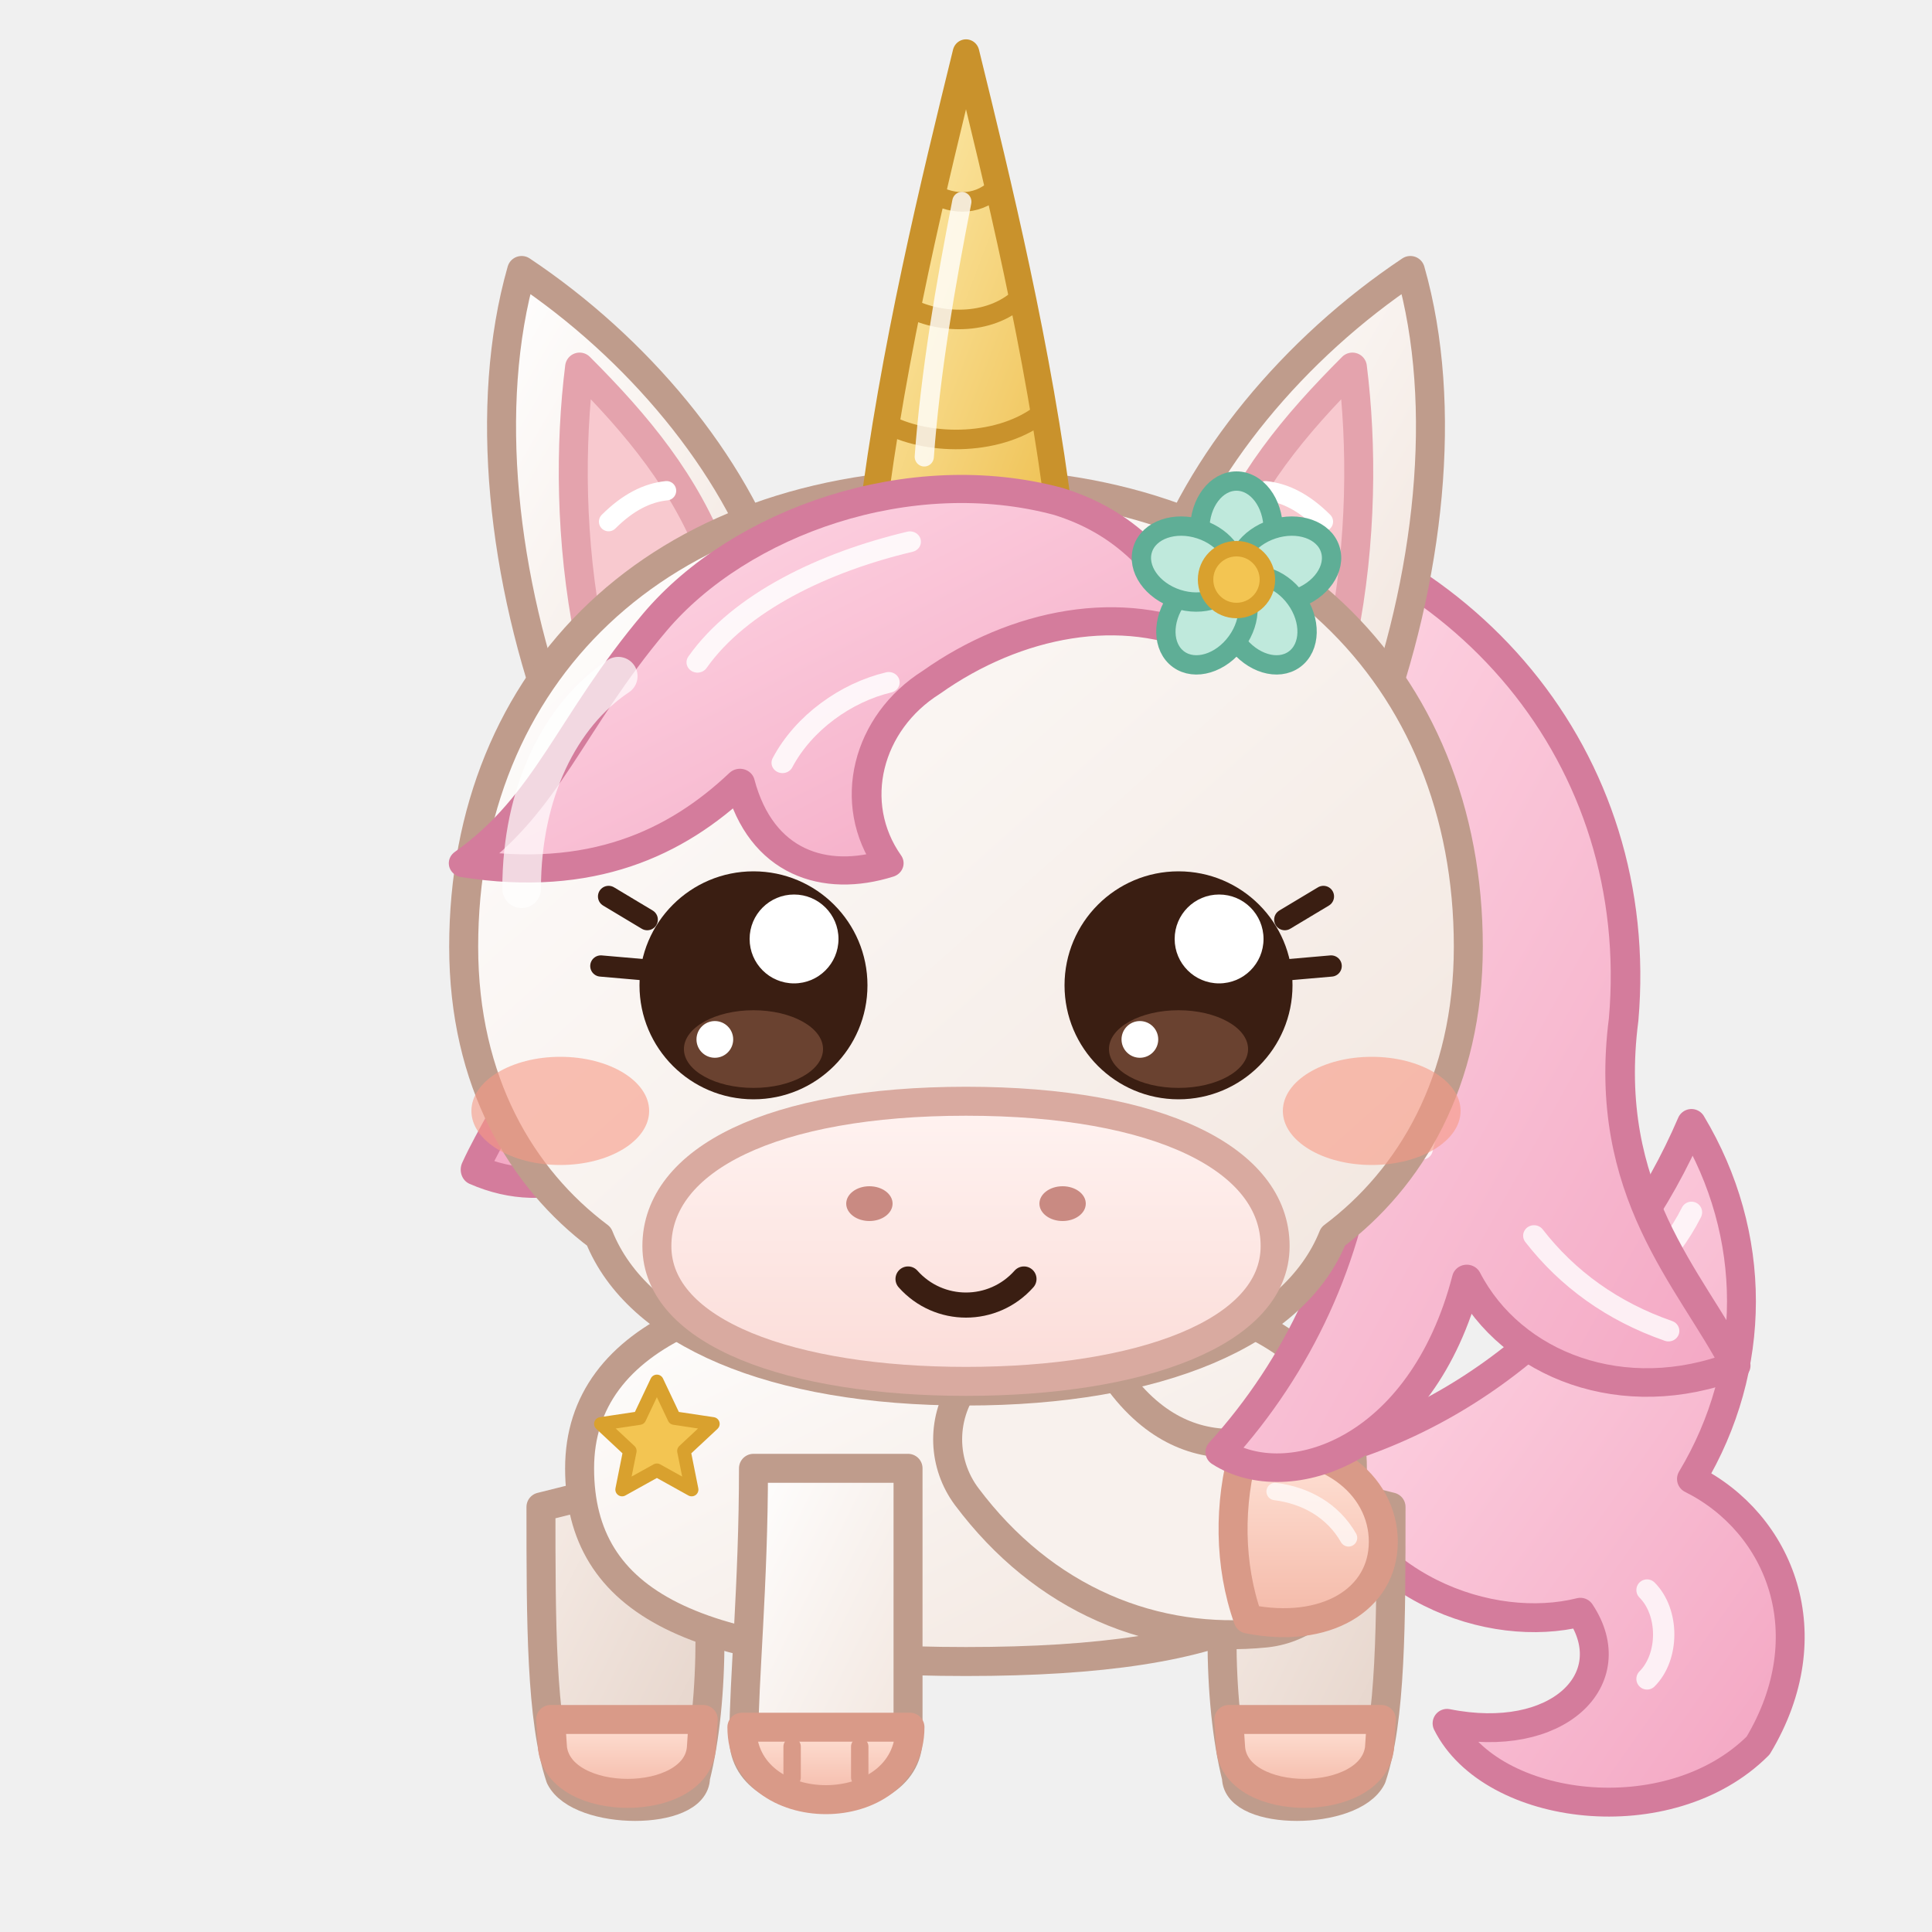
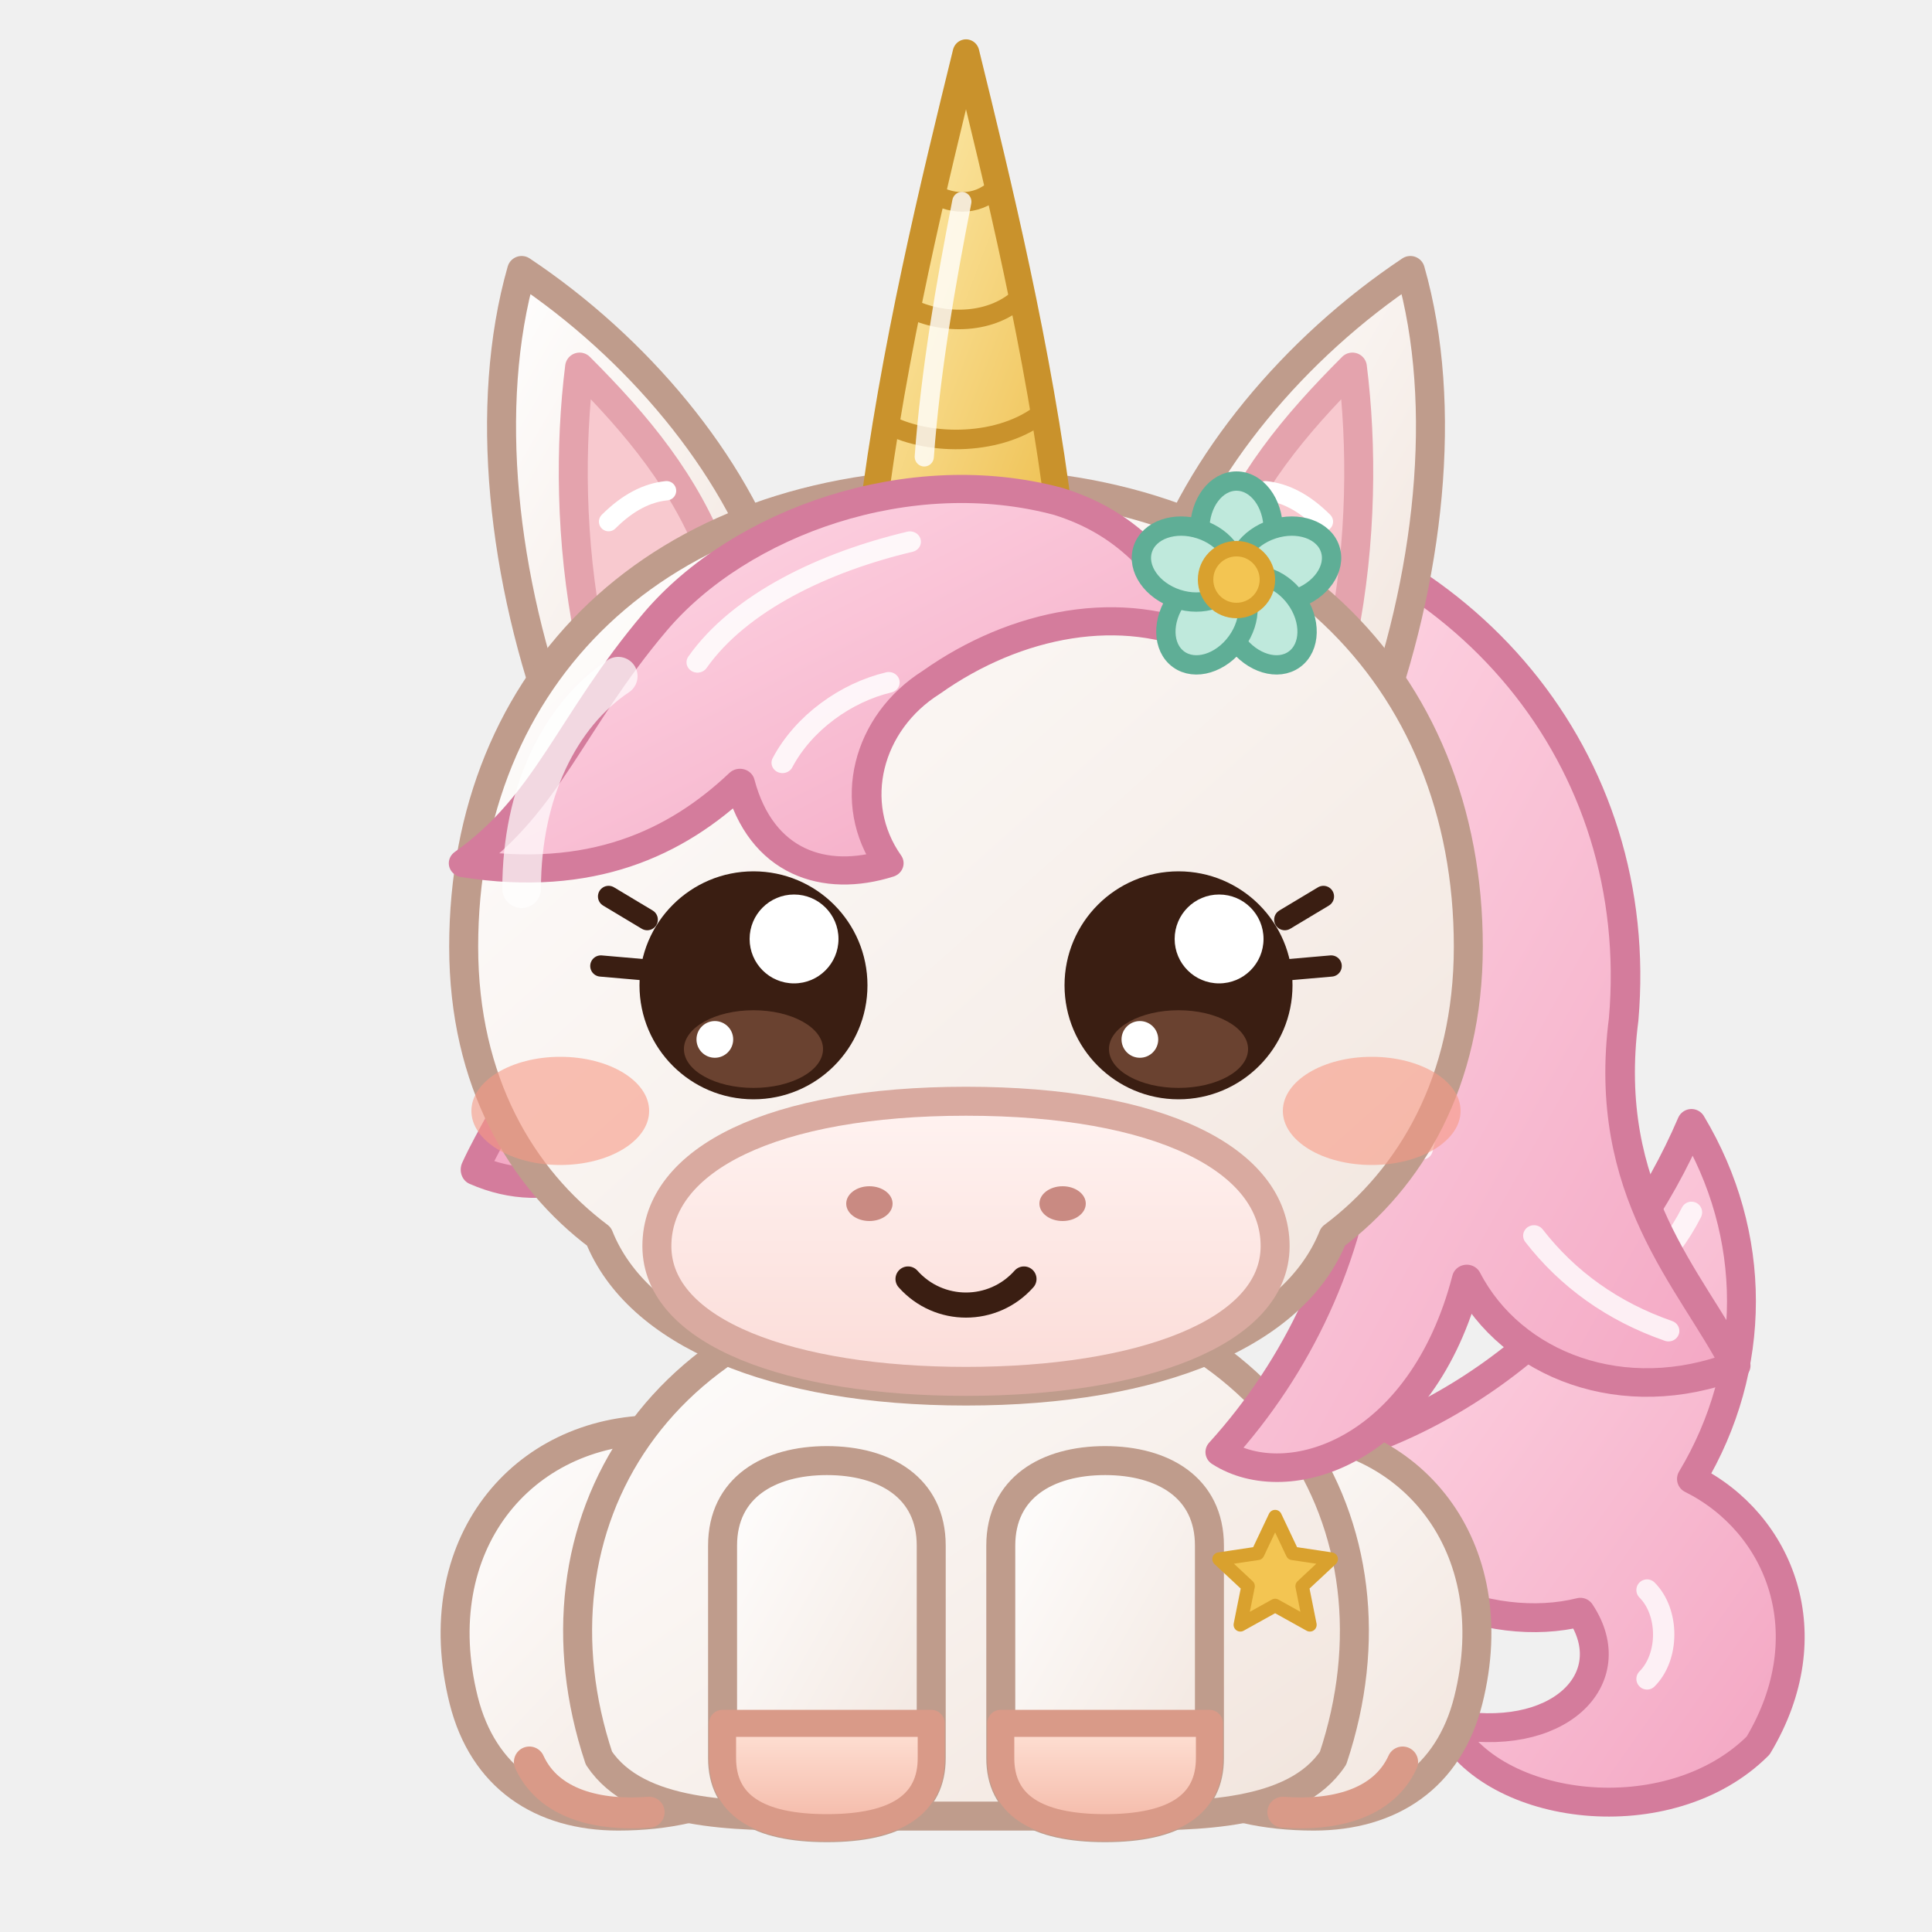
<svg xmlns="http://www.w3.org/2000/svg" viewBox="0 0 100 100" width="480" height="480">
  <defs>
    <linearGradient id="starla-f4-w" x1="0" y1="0" x2="1" y2="1">
      <stop offset="0" stop-color="#ffffff" />
      <stop offset="1" stop-color="#f1e4dc" />
    </linearGradient>
    <linearGradient id="starla-f4-wd" x1="0" y1="0" x2="1" y2="1">
      <stop offset="0" stop-color="#f6ece6" />
      <stop offset="1" stop-color="#e4d2c8" />
    </linearGradient>
    <linearGradient id="starla-f4-m" x1="0" y1="0" x2="1" y2="1">
      <stop offset="0" stop-color="#ffdce8" />
      <stop offset="1" stop-color="#f3a5c2" />
    </linearGradient>
    <linearGradient id="starla-f4-h" x1="0" y1="0" x2="1" y2="1">
      <stop offset="0" stop-color="#fff0b8" />
      <stop offset="1" stop-color="#eebf4f" />
    </linearGradient>
    <linearGradient id="starla-f4-mz" x1="0" y1="0" x2="0" y2="1">
      <stop offset="0" stop-color="#fff3f1" />
      <stop offset="1" stop-color="#fbdcd8" />
    </linearGradient>
    <linearGradient id="starla-f4-hf" x1="0" y1="0" x2="0" y2="1">
      <stop offset="0" stop-color="#ffe2d6" />
      <stop offset="1" stop-color="#f4b9a8" />
    </linearGradient>
    <linearGradient id="starla-f4-gold" x1="0" y1="0" x2="0" y2="1">
      <stop offset="0" stop-color="#ffe9a0" />
      <stop offset="1" stop-color="#e9b443" />
    </linearGradient>
  </defs>
  <g stroke-linejoin="round" stroke-linecap="round">
    <g transform="translate(68 80) scale(1.15 1.15) translate(-68 -80)">
      <path d="M68 76C76 74 82 68 85 61 88 66 88 72 85 77 89 79 91 84 88 89 84 93 76 92 74 88 79 89 82 86 80 83 76 84 70 82 68 76Z" fill="url(#starla-f4-m)" stroke="#d47c9c" stroke-width="1.30" />
      <path d="M80 70c2-1 4-3 5-5M83 82c1 1 1 3 0 4" stroke="#fff" stroke-width="0.96" fill="none" opacity=".8" />
    </g>
-     <path d="M28 78C28 84 28 89 29 92 30 94 36 94 36 92 37 88 37 82 36 76Z" fill="url(#starla-f4-wd)" stroke="#bf9c8c" stroke-width="1.5" />
-     <path d="M28.6 90.5C29 93.6 36 93.6 36.3 90.5L36.4 89H28.5Z" fill="url(#starla-f4-hf)" stroke="#d99a88" stroke-width="1.5" />
-     <path d="M72 78C72 84 72 89 71 92 70 94 64 94 64 92 63 88 63 82 64 76Z" fill="url(#starla-f4-wd)" stroke="#bf9c8c" stroke-width="1.5" />
-     <path d="M71.4 90.5C71 93.6 64 93.6 63.7 90.5L63.6 89H71.5Z" fill="url(#starla-f4-hf)" stroke="#d99a88" stroke-width="1.5" />
-     <path d="M30 76C30 69 38 66 50 66S70 69 70 76 64 86 50 86 30 83 30 76Z" fill="url(#starla-f4-w)" stroke="#bf9c8c" stroke-width="1.5" />
-     <path d="M39 76C39 82 38.5 87 38.5 90 38.5 94 47 94 47 90 47 86 47 81 47 76Z" fill="url(#starla-f4-w)" stroke="#bf9c8c" stroke-width="1.5" />
-     <path d="M38.4 89.4C38.4 94.4 47.1 94.4 47.1 89.4Z" fill="url(#starla-f4-hf)" stroke="#d99a88" stroke-width="1.5" />
-     <path d="M41 92v-1.6M44.5 92v-1.6" stroke="#d99a88" stroke-width=".9" />
-     <path d="M54 74.5C57 78.5 61 80 65 79.6" fill="none" stroke="#bf9c8c" stroke-width="11.4" />
-     <path d="M54 74.5C57 78.5 61 80 65 79.6" fill="none" stroke="#f8f1ed" stroke-width="8.4" />
-     <path d="M64.4 75C68.6 74.4 71.6 76.8 71.6 79.8 71.6 82.8 68.6 84.6 64.6 83.8 63.6 81 63.6 77.8 64.4 75Z" fill="url(#starla-f4-hf)" stroke="#d99a88" stroke-width="1.5" />
-     <path d="M66 77.2c1.6.2 3 1 3.8 2.4" stroke="#fff" stroke-width=".9" fill="none" opacity=".7" />
-     <path d="M34 71.5l.9 1.9 2 .3-1.5 1.4.4 2-1.8-1-1.8 1 .4-2-1.5-1.4 2-.3z" fill="#f3c552" stroke="#d9a12e" stroke-width=".7" />
+     <path d="M24 88C22 80 27 74 34 74 41 74 44 81 42 88 41 92 37 94 32 94 28 94 25 92 24 88Z" fill="url(#starla-f4-w)" stroke="#bf9c8c" stroke-width="1.5" stroke-linejoin="round" stroke-linecap="round" />
+     <path d="M76 88C78 80 73 74 66 74 59 74 56 81 58 88 59 92 63 94 68 94 72 94 75 92 76 88Z" fill="url(#starla-f4-w)" stroke="#bf9c8c" stroke-width="1.5" stroke-linejoin="round" stroke-linecap="round" />
+     <path d="M31 91C27 79 34 67 50 66 66 67 73 79 69 91 67 94 62 94 58 94H42C38 94 33 94 31 91Z" fill="url(#starla-f4-w)" stroke="#bf9c8c" stroke-width="1.5" stroke-linejoin="round" stroke-linecap="round" />
+     <path d="M37.4 80C37.4 77 39.8 75.6 42.8 75.6S48.2 77 48.2 80V91C48.2 93.4 46.4 94.6 42.8 94.6S37.4 93.4 37.4 91Z" fill="url(#starla-f4-w)" stroke="#bf9c8c" stroke-width="1.5" stroke-linejoin="round" stroke-linecap="round" />
+     <path d="M51.8 80C51.8 77 54.2 75.6 57.2 75.6S62.6 77 62.6 80V91C62.6 93.4 60.8 94.6 57.2 94.6S51.8 93.4 51.8 91Z" fill="url(#starla-f4-w)" stroke="#bf9c8c" stroke-width="1.5" stroke-linejoin="round" stroke-linecap="round" />
+     <path d="M37.4 89.2H48.2V91C48.2 93.4 46.4 94.6 42.8 94.6S37.4 93.4 37.4 91Z" fill="url(#starla-f4-hf)" stroke="#d99a88" stroke-width="1.4" stroke-linejoin="round" stroke-linecap="round" />
+     <path d="M51.8 89.2H62.6V91C62.6 93.4 60.8 94.6 57.2 94.6S51.8 93.4 51.8 91Z" fill="url(#starla-f4-hf)" stroke="#d99a88" stroke-width="1.4" stroke-linejoin="round" stroke-linecap="round" />
+     <path d="M27.4 91.2C28.4 93.4 31 94 33.6 93.8M72.6 91.2C71.6 93.4 69 94 66.4 93.8" fill="none" stroke="#d99a88" stroke-width="1.6" stroke-linecap="round" />
+     <path d="M66 78.5l.9 1.9 2 .3-1.5 1.4.4 2-1.8-1-1.8 1 .4-2-1.5-1.4 2-.3z" fill="#f3c552" stroke="#d9a12e" stroke-width=".7" stroke-linejoin="round" />
    <g transform="translate(62 27) scale(0.78 0.86) translate(-62 -27)">
      <g transform="matrix(-1 0 0 1 100 0)">
        <path d="M62 26C74 28 82 38 81 50 80 58 84 62 86 66 81 68 76 66 74 62 72 70 66 72 63 70 70 62 72 50 66 38 60 32Z" fill="url(#starla-f4-m)" stroke="#d47c9c" stroke-width="1.83" />
      </g>
    </g>
    <g transform="translate(62 27) scale(1.16 1.12) translate(-62 -27)">
      <path d="M62 26C74 28 82 38 81 50 80 58 84 62 86 66 81 68 76 66 74 62 72 70 66 72 63 70 70 62 72 50 66 38 60 32Z" fill="url(#starla-f4-m)" stroke="#d47c9c" stroke-width="1.32" />
      <path d="M72 44c1 4 1 8 0 12M77 60c1.5 2 3.5 3.5 6 4.4" stroke="#fff" stroke-width="0.97" fill="none" opacity=".8" />
    </g>
    <path d="M29 38C26 30 25 21 27 14 33 18 38 24 40 30Z" fill="url(#starla-f4-w)" stroke="#bf9c8c" stroke-width="1.5" />
    <path d="M71 38C74 30 75 21 73 14 67 18 62 24 60 30Z" fill="url(#starla-f4-w)" stroke="#bf9c8c" stroke-width="1.5" />
    <path d="M30.5 33C29.5 28 29.5 23 30 19 33 22 35.5 25 37 29Z" fill="#f8c9cf" stroke="#e4a3ad" stroke-width="1.5" />
    <path d="M69.5 33C70.5 28 70.5 23 70 19 67 22 64.5 25 63 29Z" fill="#f8c9cf" stroke="#e4a3ad" stroke-width="1.5" />
    <path d="M31.5 27c1-1 2-1.5 3-1.6M68.5 27c-1-1-2-1.5-3-1.6" stroke="#fff" stroke-width="1" fill="none" />
    <path d="M50 25C66 25 76 35 76 49 76 56 73 61 69 64 67 69 60 72 50 72S33 69 31 64C27 61 24 56 24 49 24 35 34 25 50 25Z" fill="url(#starla-f4-w)" stroke="#bf9c8c" stroke-width="1.5" />
    <path d="M50 57C60 57 66 60 66 64.5 66 69 59 71.5 50 71.5S34 69 34 64.5C34 60 40 57 50 57Z" fill="url(#starla-f4-mz)" stroke="#d9aaa0" stroke-width="1.5" />
    <ellipse cx="45" cy="62.3" rx="1.2" ry=".9" fill="#c98a82" />
    <ellipse cx="55" cy="62.3" rx="1.2" ry=".9" fill="#c98a82" />
    <path d="M47 66.2c1.6 1.8 4.4 1.8 6 0" fill="none" stroke="#3a1e12" stroke-width="1.3" />
    <g transform="translate(50 27.6) scale(1.08 1.1) translate(-50 -27.6)">
      <path d="M45.5 27C46.5 19 48.5 11 50 5 51.5 11 53.5 19 54.5 27 51.5 28.5 48.5 28.5 45.5 27Z" fill="url(#starla-f4-h)" stroke="#c9922c" stroke-width="1.28" />
      <path d="M46.3 22.5c2 1 5.4 1 7.4-.6M47.3 17c1.6.8 4 .8 5.4-.6M48.4 11.6c1 .6 2.3.6 3.2-.4" stroke="#c9922c" stroke-width="0.92" fill="none" />
      <path d="M48 24c.3-4 1-8 1.8-12" stroke="#fff" stroke-width="0.92" fill="none" opacity=".8" />
    </g>
    <g transform="translate(57 27) scale(1.1 1.04) translate(-57 -27)">
      <path d="M55 26C48 24 40 27 36 32 32 37 31 41 27 44 33 45 37 43 40 40 41 44 44 45 47 44 45 41 46 37 49 35 53 32 58 31 62 33 60 29 58 27 55 26Z" fill="url(#starla-f4-m)" stroke="#d47c9c" stroke-width="1.40" />
      <path d="M38 34c2-3 6-5 10-6M42 39c1-2 3-3.5 5-4" stroke="#fff" stroke-width="1.03" fill="none" opacity=".85" />
    </g>
    <g>
      <g transform="translate(64 30) scale(1 1) translate(0 0)">
        <ellipse cx="0" cy="-2.6" rx="1.9" ry="2.5" fill="#bfe9dc" stroke="#5fae96" stroke-width="1.00" />
      </g>
      <g transform="translate(64 30) rotate(72) scale(1 1) translate(0 0)">
        <ellipse cx="0" cy="-2.6" rx="1.9" ry="2.5" fill="#bfe9dc" stroke="#5fae96" stroke-width="1.00" />
      </g>
      <g transform="translate(64 30) rotate(144) scale(1 1) translate(0 0)">
        <ellipse cx="0" cy="-2.6" rx="1.9" ry="2.5" fill="#bfe9dc" stroke="#5fae96" stroke-width="1.00" />
      </g>
      <g transform="translate(64 30) rotate(216) scale(1 1) translate(0 0)">
        <ellipse cx="0" cy="-2.6" rx="1.9" ry="2.5" fill="#bfe9dc" stroke="#5fae96" stroke-width="1.00" />
      </g>
      <g transform="translate(64 30) rotate(288) scale(1 1) translate(0 0)">
        <ellipse cx="0" cy="-2.6" rx="1.9" ry="2.5" fill="#bfe9dc" stroke="#5fae96" stroke-width="1.00" />
      </g>
      <circle cx="64" cy="30" r="1.6" fill="#f3c552" stroke="#d9a12e" stroke-width=".8" />
    </g>
    <circle cx="39" cy="51" r="5.9" fill="#3a1e12" />
    <ellipse cx="39" cy="54.30" rx="3.60" ry="2.01" fill="#8a5a44" opacity=".6" />
    <circle cx="41.10" cy="48.60" r="2.3" fill="#fff" />
    <circle cx="37.00" cy="53.8" r="0.95" fill="#fff" />
    <circle cx="61" cy="51" r="5.9" fill="#3a1e12" />
    <ellipse cx="61" cy="54.30" rx="3.60" ry="2.01" fill="#8a5a44" opacity=".6" />
    <circle cx="63.10" cy="48.60" r="2.3" fill="#fff" />
    <circle cx="59.00" cy="53.8" r="0.95" fill="#fff" />
    <ellipse cx="29" cy="57.5" rx="4.6" ry="2.8" fill="#f79a86" opacity=".6" />
    <ellipse cx="71" cy="57.5" rx="4.6" ry="2.8" fill="#f79a86" opacity=".6" />
    <path d="M33.5 47.6l-2-1.2M33.4 50.2l-2.3-.2M66.5 47.6l2-1.2M66.6 50.2l2.3-.2" stroke="#3a1e12" stroke-width="1.1" />
    <path d="M27 46c0-5 2-9 5-11" stroke="#fff" stroke-width="2" fill="none" opacity=".7" />
  </g>
</svg>
